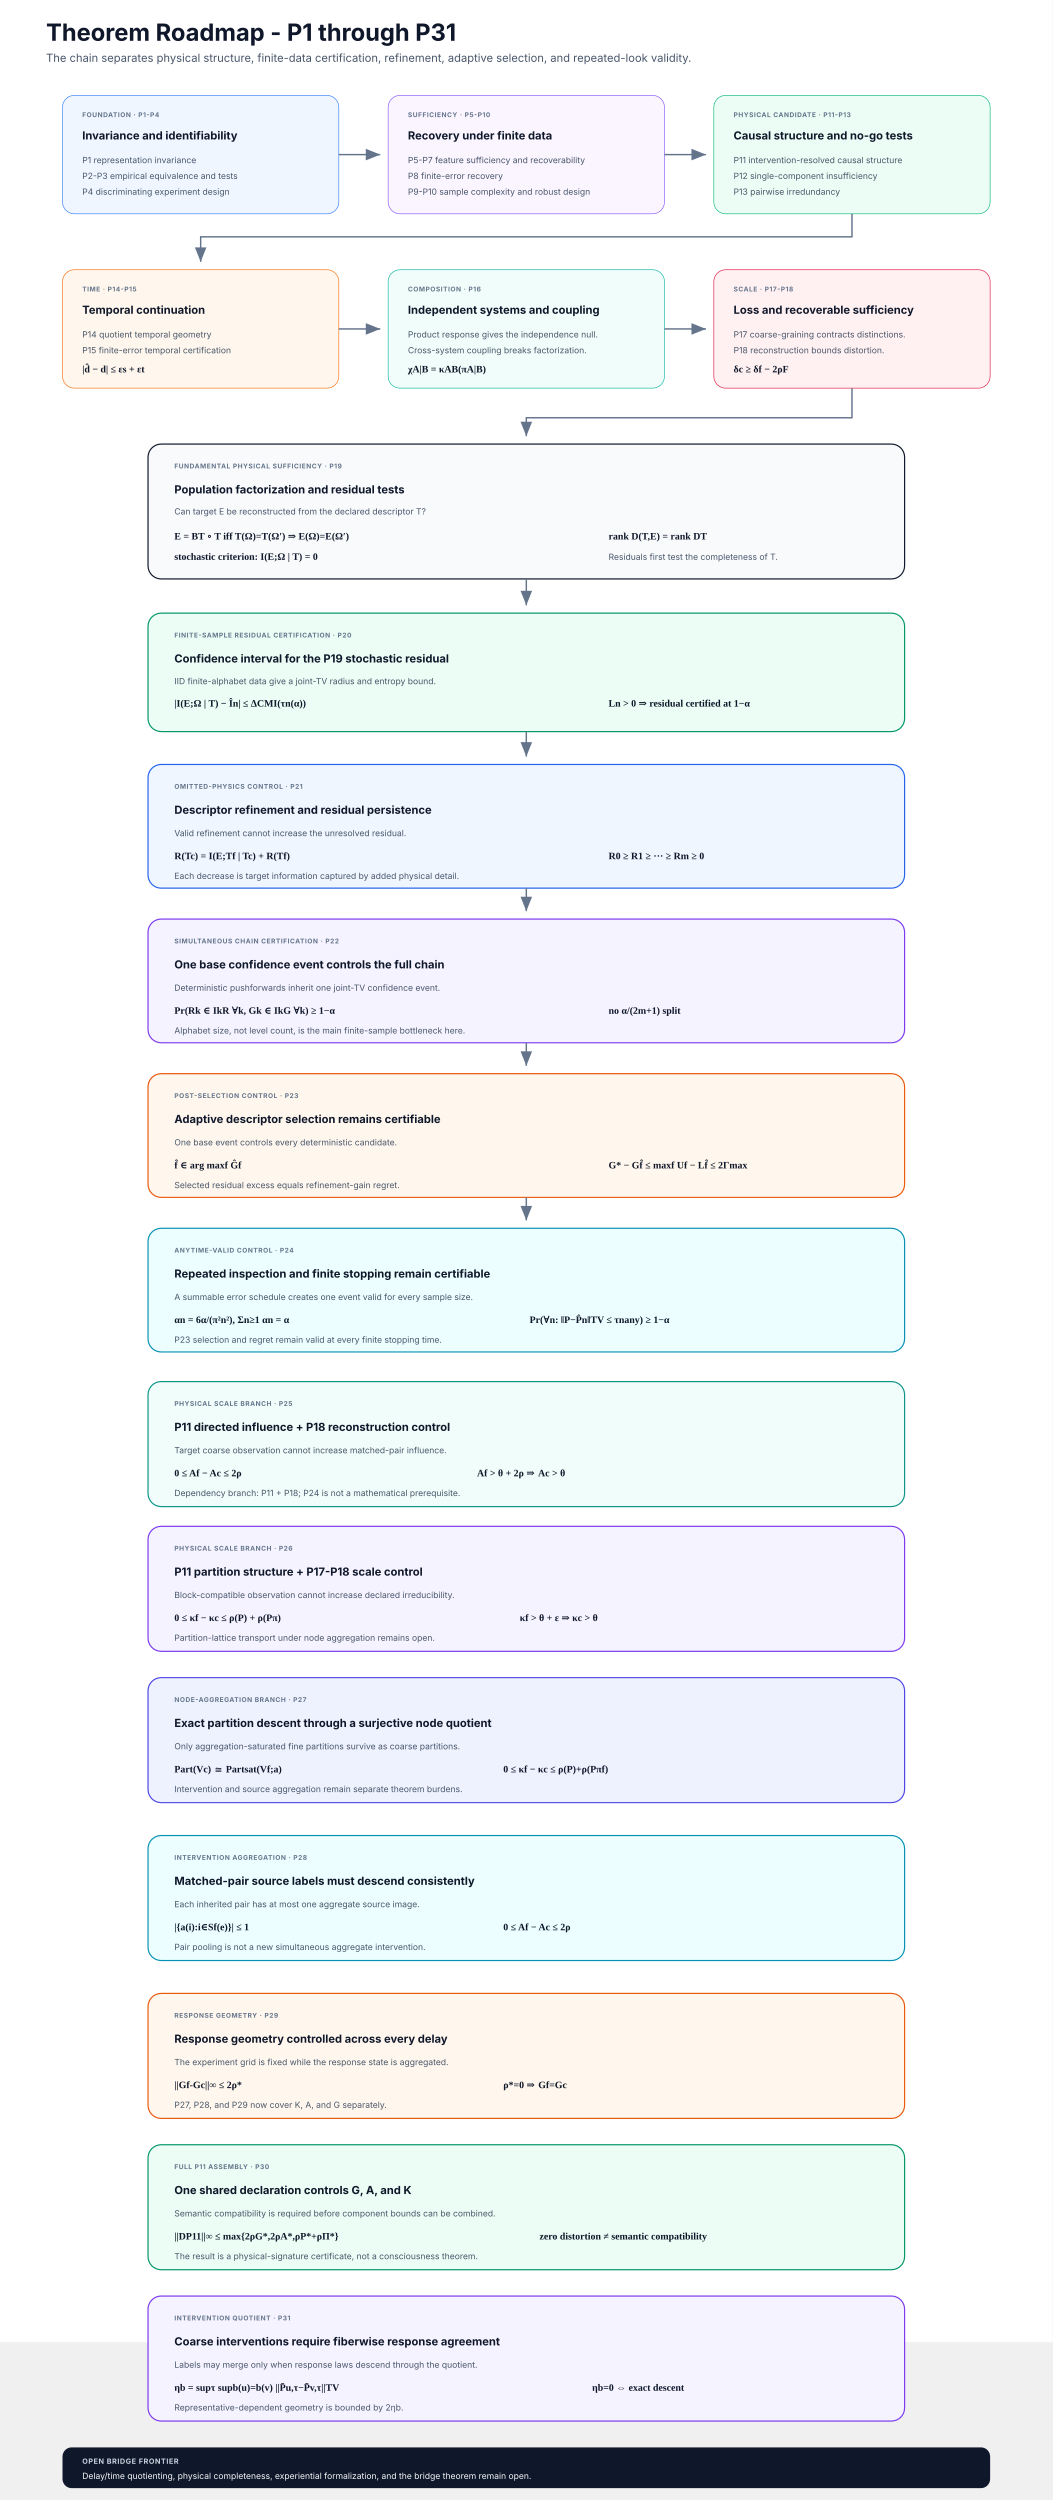
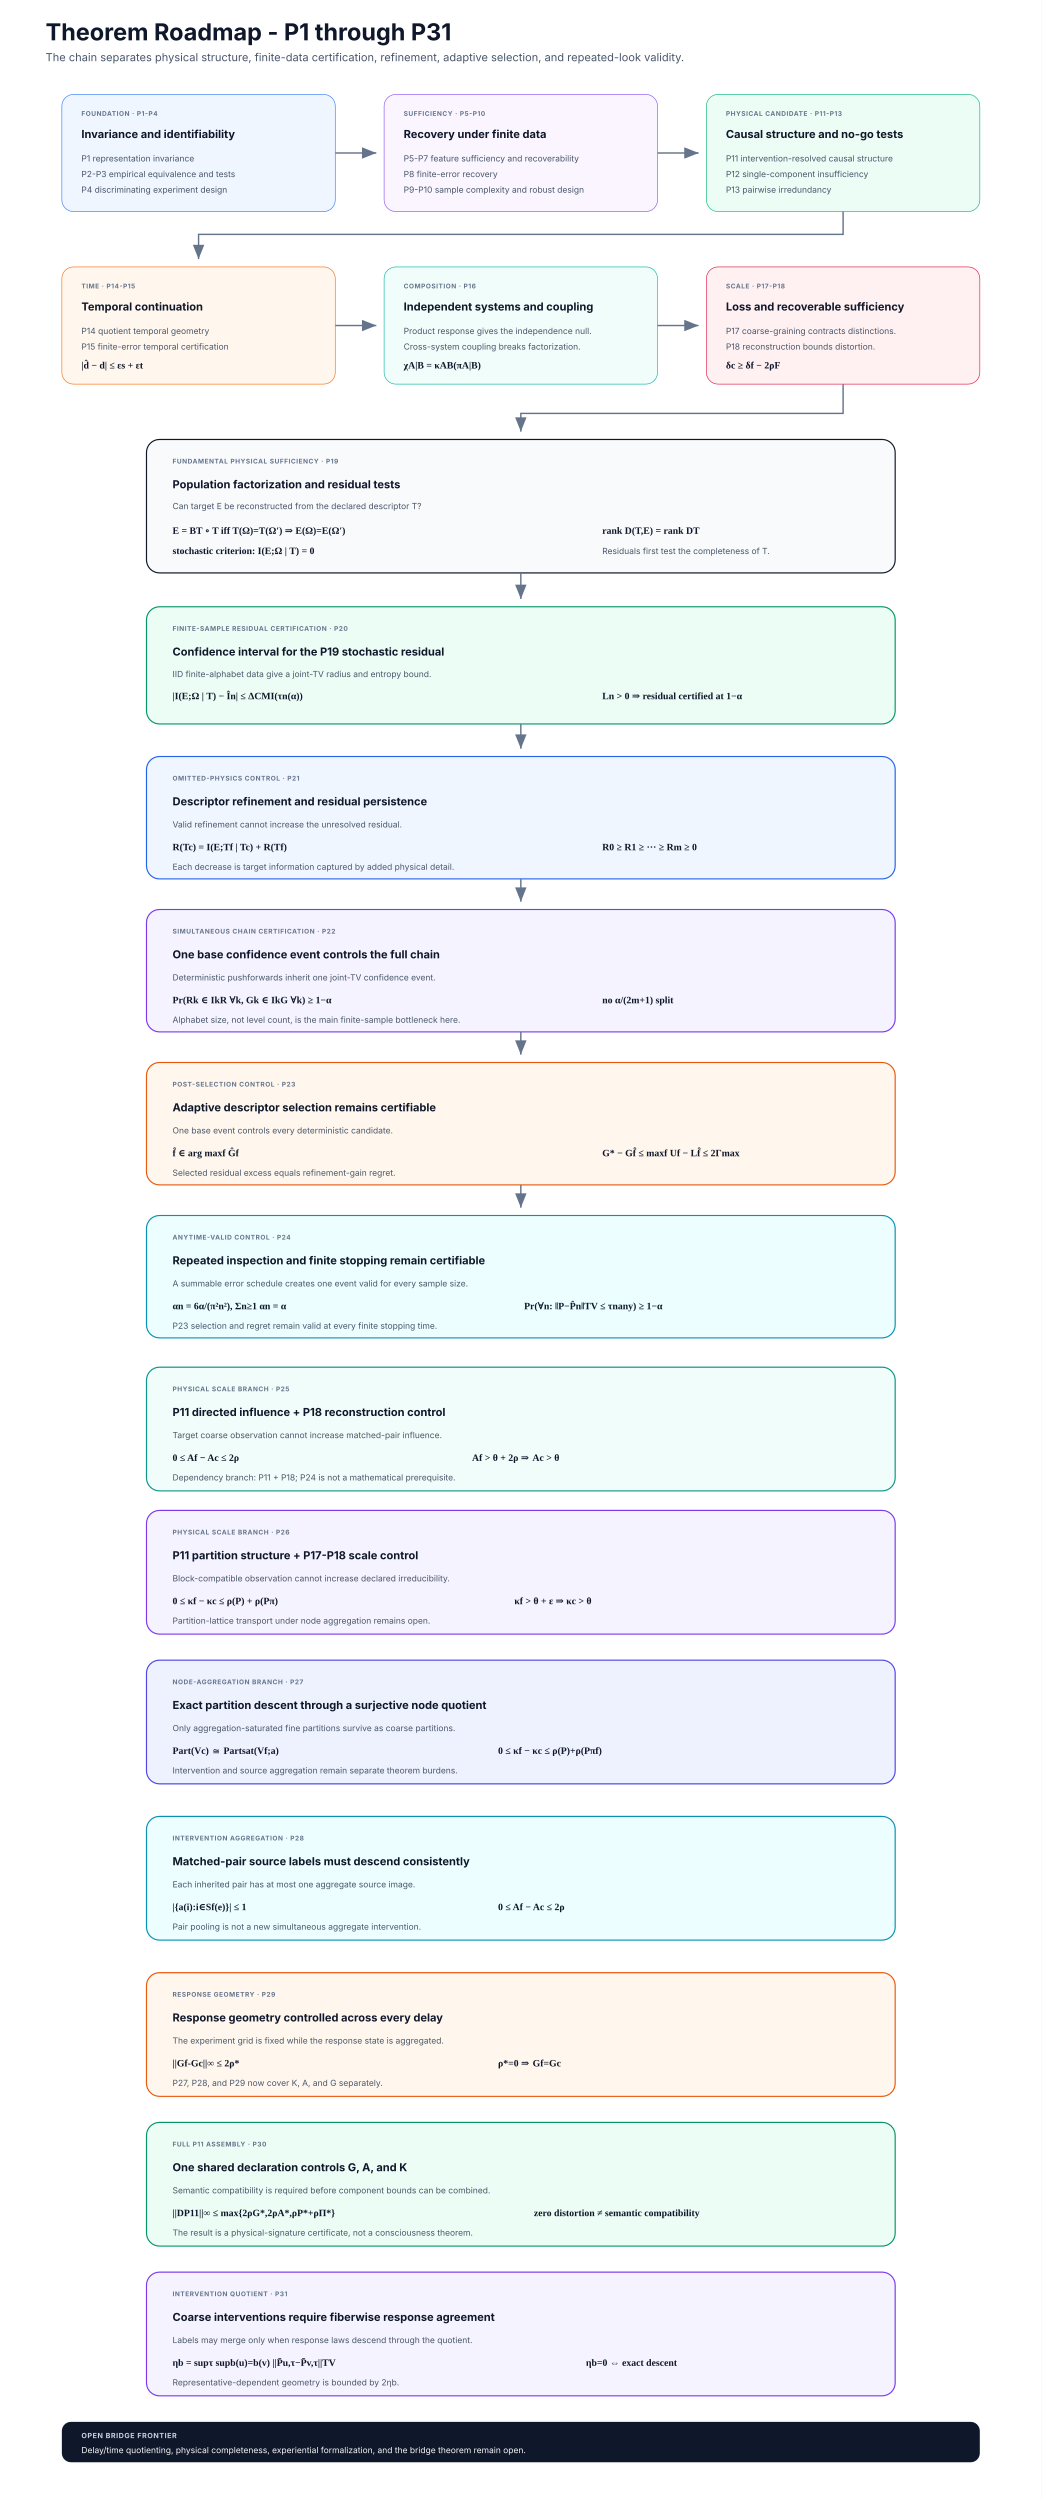
- <svg xmlns="http://www.w3.org/2000/svg" width="1600" height="3800" viewBox="0 0 1600 3800" role="img" aria-labelledby="title desc">
+ <svg xmlns="http://www.w3.org/2000/svg" width="1600" height="3840" viewBox="0 0 1600 3840" role="img" aria-labelledby="title desc">
  <defs>
    <marker id="arrow" markerWidth="12" markerHeight="12" refX="10" refY="4" orient="auto">
      <path d="M0 0 L0 8 L10 4 z" fill="#64748b" />
    </marker>
    <style>
      .title{font:700 36px Inter,Segoe UI,Arial,sans-serif;fill:#0f172a}
      .subtitle{font:400 17px Inter,Segoe UI,Arial,sans-serif;fill:#475569}
      .head{font:700 17px Inter,Segoe UI,Arial,sans-serif;fill:#0f172a}
      .body{font:400 13px Inter,Segoe UI,Arial,sans-serif;fill:#475569}
      .eq{font:600 15px Georgia,'Times New Roman',serif;fill:#0f172a}
      .label{font:700 10px Inter,Segoe UI,Arial,sans-serif;letter-spacing:.8px;fill:#64748b}
      .arrow{stroke:#64748b;stroke-width:2.2;fill:none;marker-end:url(#arrow)}
    </style>
  </defs>
-   <rect width="1600" height="3560" fill="#ffffff" />
+   <rect width="1600" height="3840" fill="#ffffff" />
  <text x="70" y="62" class="title">Theorem Roadmap - P1 through P31</text>
  <text x="70" y="94" class="subtitle">The chain separates physical structure, finite-data certification, refinement, adaptive selection, and repeated-look validity.</text>
  <rect x="95" y="145" width="420" height="180" rx="18" fill="#eff6ff" stroke="#3b82f6" />
  <text x="125" y="178" class="label">FOUNDATION · P1-P4</text>
  <text x="125" y="212" class="head">Invariance and identifiability</text>
  <text x="125" y="248" class="body">P1 representation invariance</text>
  <text x="125" y="272" class="body">P2-P3 empirical equivalence and tests</text>
  <text x="125" y="296" class="body">P4 discriminating experiment design</text>
  <rect x="590" y="145" width="420" height="180" rx="18" fill="#faf5ff" stroke="#8b5cf6" />
  <text x="620" y="178" class="label">SUFFICIENCY · P5-P10</text>
  <text x="620" y="212" class="head">Recovery under finite data</text>
  <text x="620" y="248" class="body">P5-P7 feature sufficiency and recoverability</text>
  <text x="620" y="272" class="body">P8 finite-error recovery</text>
  <text x="620" y="296" class="body">P9-P10 sample complexity and robust design</text>
  <rect x="1085" y="145" width="420" height="180" rx="18" fill="#ecfdf5" stroke="#10b981" />
  <text x="1115" y="178" class="label">PHYSICAL CANDIDATE · P11-P13</text>
  <text x="1115" y="212" class="head">Causal structure and no-go tests</text>
  <text x="1115" y="248" class="body">P11 intervention-resolved causal structure</text>
  <text x="1115" y="272" class="body">P12 single-component insufficiency</text>
  <text x="1115" y="296" class="body">P13 pairwise irredundancy</text>
  <path class="arrow" d="M515 235 H578" />
  <path class="arrow" d="M1010 235 H1073" />
  <rect x="95" y="410" width="420" height="180" rx="18" fill="#fff7ed" stroke="#f97316" />
  <text x="125" y="443" class="label">TIME · P14-P15</text>
  <text x="125" y="477" class="head">Temporal continuation</text>
  <text x="125" y="513" class="body">P14 quotient temporal geometry</text>
  <text x="125" y="537" class="body">P15 finite-error temporal certification</text>
  <text x="125" y="566" class="eq">|d̂ − d| ≤ εs + εt</text>
  <rect x="590" y="410" width="420" height="180" rx="18" fill="#f0fdfa" stroke="#14b8a6" />
  <text x="620" y="443" class="label">COMPOSITION · P16</text>
  <text x="620" y="477" class="head">Independent systems and coupling</text>
  <text x="620" y="513" class="body">Product response gives the independence null.</text>
  <text x="620" y="537" class="body">Cross-system coupling breaks factorization.</text>
  <text x="620" y="566" class="eq">χA|B = κAB(πA|B)</text>
  <rect x="1085" y="410" width="420" height="180" rx="18" fill="#fff1f2" stroke="#e11d48" />
  <text x="1115" y="443" class="label">SCALE · P17-P18</text>
  <text x="1115" y="477" class="head">Loss and recoverable sufficiency</text>
  <text x="1115" y="513" class="body">P17 coarse-graining contracts distinctions.</text>
  <text x="1115" y="537" class="body">P18 reconstruction bounds distortion.</text>
  <text x="1115" y="566" class="eq">δc ≥ δf − 2ρF</text>
  <path class="arrow" d="M1295 325 V360 H305 V398" />
  <path class="arrow" d="M515 500 H578" />
  <path class="arrow" d="M1010 500 H1073" />
  <rect x="225" y="675" width="1150" height="205" rx="20" fill="#f8fafc" stroke="#0f172a" stroke-width="1.8" />
  <text x="265" y="712" class="label">FUNDAMENTAL PHYSICAL SUFFICIENCY · P19</text>
  <text x="265" y="750" class="head">Population factorization and residual tests</text>
  <text x="265" y="782" class="body">Can target E be reconstructed from the declared descriptor T?</text>
  <text x="265" y="820" class="eq">E = BT ∘ T  iff  T(Ω)=T(Ω′) ⇒ E(Ω)=E(Ω′)</text>
  <text x="265" y="851" class="eq">stochastic criterion: I(E;Ω | T) = 0</text>
  <text x="925" y="820" class="eq">rank D(T,E) = rank DT</text>
  <text x="925" y="851" class="body">Residuals first test the completeness of T.</text>
  <path class="arrow" d="M1295 590 V635 H800 V663" />
  <path class="arrow" d="M800 880 V920" />
  <rect x="225" y="932" width="1150" height="180" rx="20" fill="#ecfdf5" stroke="#059669" stroke-width="1.8" />
  <text x="265" y="969" class="label">FINITE-SAMPLE RESIDUAL CERTIFICATION · P20</text>
  <text x="265" y="1007" class="head">Confidence interval for the P19 stochastic residual</text>
  <text x="265" y="1040" class="body">IID finite-alphabet data give a joint-TV radius and entropy bound.</text>
  <text x="265" y="1074" class="eq">|I(E;Ω | T) − În| ≤ ΔCMI(τn(α))</text>
  <text x="925" y="1074" class="eq">Ln &gt; 0 ⇒ residual certified at 1−α</text>
  <path class="arrow" d="M800 1112 V1150" />
  <rect x="225" y="1162" width="1150" height="188" rx="20" fill="#eff6ff" stroke="#2563eb" stroke-width="1.8" />
  <text x="265" y="1199" class="label">OMITTED-PHYSICS CONTROL · P21</text>
  <text x="265" y="1237" class="head">Descriptor refinement and residual persistence</text>
  <text x="265" y="1271" class="body">Valid refinement cannot increase the unresolved residual.</text>
  <text x="265" y="1306" class="eq">R(Tc) = I(E;Tf | Tc) + R(Tf)</text>
  <text x="925" y="1306" class="eq">R0 ≥ R1 ≥ ··· ≥ Rm ≥ 0</text>
  <text x="265" y="1336" class="body">Each decrease is target information captured by added physical detail.</text>
  <path class="arrow" d="M800 1350 V1385" />
  <rect x="225" y="1397" width="1150" height="188" rx="20" fill="#f5f3ff" stroke="#7c3aed" stroke-width="1.8" />
  <text x="265" y="1434" class="label">SIMULTANEOUS CHAIN CERTIFICATION · P22</text>
  <text x="265" y="1472" class="head">One base confidence event controls the full chain</text>
  <text x="265" y="1506" class="body">Deterministic pushforwards inherit one joint-TV confidence event.</text>
  <text x="265" y="1541" class="eq">Pr(Rk ∈ IkR ∀k, Gk ∈ IkG ∀k) ≥ 1−α</text>
  <text x="925" y="1541" class="eq">no α/(2m+1) split</text>
  <text x="265" y="1571" class="body">Alphabet size, not level count, is the main finite-sample bottleneck here.</text>
  <path class="arrow" d="M800 1585 V1620" />
  <rect x="225" y="1632" width="1150" height="188" rx="20" fill="#fff7ed" stroke="#ea580c" stroke-width="1.8" />
  <text x="265" y="1669" class="label">POST-SELECTION CONTROL · P23</text>
  <text x="265" y="1707" class="head">Adaptive descriptor selection remains certifiable</text>
  <text x="265" y="1741" class="body">One base event controls every deterministic candidate.</text>
  <text x="265" y="1776" class="eq">f̂ ∈ arg maxf Ĝf</text>
  <text x="925" y="1776" class="eq">G* − Gf̂ ≤ maxf Uf − Lf̂ ≤ 2Γmax</text>
  <text x="265" y="1806" class="body">Selected residual excess equals refinement-gain regret.</text>
  <path class="arrow" d="M800 1820 V1855" />
  <rect x="225" y="1867" width="1150" height="188" rx="20" fill="#ecfeff" stroke="#0891b2" stroke-width="1.8" />
  <text x="265" y="1904" class="label">ANYTIME-VALID CONTROL · P24</text>
  <text x="265" y="1942" class="head">Repeated inspection and finite stopping remain certifiable</text>
  <text x="265" y="1976" class="body">A summable error schedule creates one event valid for every sample size.</text>
  <text x="265" y="2011" class="eq">αn = 6α/(π²n²),  Σn≥1 αn = α</text>
  <text x="805" y="2011" class="eq">Pr(∀n: ‖P−P̂n‖TV ≤ τnany) ≥ 1−α</text>
  <text x="265" y="2041" class="body">P23 selection and regret remain valid at every finite stopping time.</text>
  <rect x="225" y="2100" width="1150" height="190" rx="20" fill="#f0fdfa" stroke="#0d9488" stroke-width="1.8" />
  <text x="265" y="2137" class="label">PHYSICAL SCALE BRANCH · P25</text>
  <text x="265" y="2175" class="head">P11 directed influence + P18 reconstruction control</text>
  <text x="265" y="2209" class="body">Target coarse observation cannot increase matched-pair influence.</text>
  <text x="265" y="2244" class="eq">0 ≤ Af − Ac ≤ 2ρ</text>
  <text x="725" y="2244" class="eq">Af &gt; θ + 2ρ ⇒ Ac &gt; θ</text>
  <text x="265" y="2274" class="body">Dependency branch: P11 + P18; P24 is not a mathematical prerequisite.</text>
  <rect x="225" y="2320" width="1150" height="190" rx="20" fill="#f5f3ff" stroke="#7c3aed" stroke-width="1.8" />
  <text x="265" y="2357" class="label">PHYSICAL SCALE BRANCH · P26</text>
  <text x="265" y="2395" class="head">P11 partition structure + P17-P18 scale control</text>
  <text x="265" y="2429" class="body">Block-compatible observation cannot increase declared irreducibility.</text>
  <text x="265" y="2464" class="eq">0 ≤ κf − κc ≤ ρ(P) + ρ(Pπ)</text>
  <text x="790" y="2464" class="eq">κf &gt; θ + ε ⇒ κc &gt; θ</text>
  <text x="265" y="2494" class="body">Partition-lattice transport under node aggregation remains open.</text>
  <rect x="225" y="2550" width="1150" height="190" rx="20" fill="#eef2ff" stroke="#4f46e5" stroke-width="1.8" />
  <text x="265" y="2587" class="label">NODE-AGGREGATION BRANCH · P27</text>
  <text x="265" y="2625" class="head">Exact partition descent through a surjective node quotient</text>
  <text x="265" y="2659" class="body">Only aggregation-saturated fine partitions survive as coarse partitions.</text>
  <text x="265" y="2694" class="eq">Part(Vc) ≅ Partsat(Vf;a)</text>
  <text x="765" y="2694" class="eq">0 ≤ κf − κc ≤ ρ(P)+ρ(Pπf)</text>
  <text x="265" y="2724" class="body">Intervention and source aggregation remain separate theorem burdens.</text>
  <rect x="225" y="2790" width="1150" height="190" rx="20" fill="#ecfeff" stroke="#0891b2" stroke-width="1.8" />
  <text x="265" y="2827" class="label">INTERVENTION AGGREGATION · P28</text>
  <text x="265" y="2865" class="head">Matched-pair source labels must descend consistently</text>
  <text x="265" y="2899" class="body">Each inherited pair has at most one aggregate source image.</text>
  <text x="265" y="2934" class="eq">|{a(i):i∈Sf(e)}| ≤ 1</text>
  <text x="765" y="2934" class="eq">0 ≤ Af − Ac ≤ 2ρ</text>
  <text x="265" y="2964" class="body">Pair pooling is not a new simultaneous aggregate intervention.</text>
  <rect x="225" y="3030" width="1150" height="190" rx="20" fill="#fff7ed" stroke="#ea580c" stroke-width="1.8" />
  <text x="265" y="3067" class="label">RESPONSE GEOMETRY · P29</text>
  <text x="265" y="3105" class="head">Response geometry controlled across every delay</text>
  <text x="265" y="3139" class="body">The experiment grid is fixed while the response state is aggregated.</text>
  <text x="265" y="3174" class="eq">||Gf-Gc||∞ ≤ 2ρ*</text>
  <text x="765" y="3174" class="eq">ρ*=0 ⇒ Gf=Gc</text>
  <text x="265" y="3204" class="body">P27, P28, and P29 now cover K, A, and G separately.</text>
  <rect x="225" y="3260" width="1150" height="190" rx="20" fill="#ecfdf5" stroke="#059669" stroke-width="1.8" />
  <text x="265" y="3297" class="label">FULL P11 ASSEMBLY · P30</text>
  <text x="265" y="3335" class="head">One shared declaration controls G, A, and K</text>
  <text x="265" y="3369" class="body">Semantic compatibility is required before component bounds can be combined.</text>
  <text x="265" y="3404" class="eq">||DP11||∞ ≤ max{2ρG*,2ρA*,ρP*+ρΠ*}</text>
  <text x="820" y="3404" class="eq">zero distortion ≠ semantic compatibility</text>
  <text x="265" y="3434" class="body">The result is a physical-signature certificate, not a consciousness theorem.</text>
  <rect x="225" y="3490" width="1150" height="190" rx="20" fill="#f5f3ff" stroke="#7c3aed" stroke-width="1.8" />
  <text x="265" y="3527" class="label">INTERVENTION QUOTIENT · P31</text>
  <text x="265" y="3565" class="head">Coarse interventions require fiberwise response agreement</text>
  <text x="265" y="3599" class="body">Labels may merge only when response laws descend through the quotient.</text>
  <text x="265" y="3634" class="eq">ηb = supτ supb(u)=b(v) ||P̄u,τ−P̄v,τ||TV</text>
  <text x="900" y="3634" class="eq">ηb=0 ⇔ exact descent</text>
  <text x="265" y="3664" class="body">Representative-dependent geometry is bounded by 2ηb.</text>
  <rect x="95" y="3720" width="1410" height="62" rx="14" fill="#0f172a" />
  <text x="125" y="3745" style="font:700 11px Inter,Segoe UI,Arial,sans-serif;letter-spacing:.8px;fill:#cbd5e1">OPEN BRIDGE FRONTIER</text>
  <text x="125" y="3768" style="font:400 13px Inter,Segoe UI,Arial,sans-serif;fill:#f8fafc">Delay/time quotienting, physical completeness, experiential formalization, and the bridge theorem remain open.</text>
</svg>
